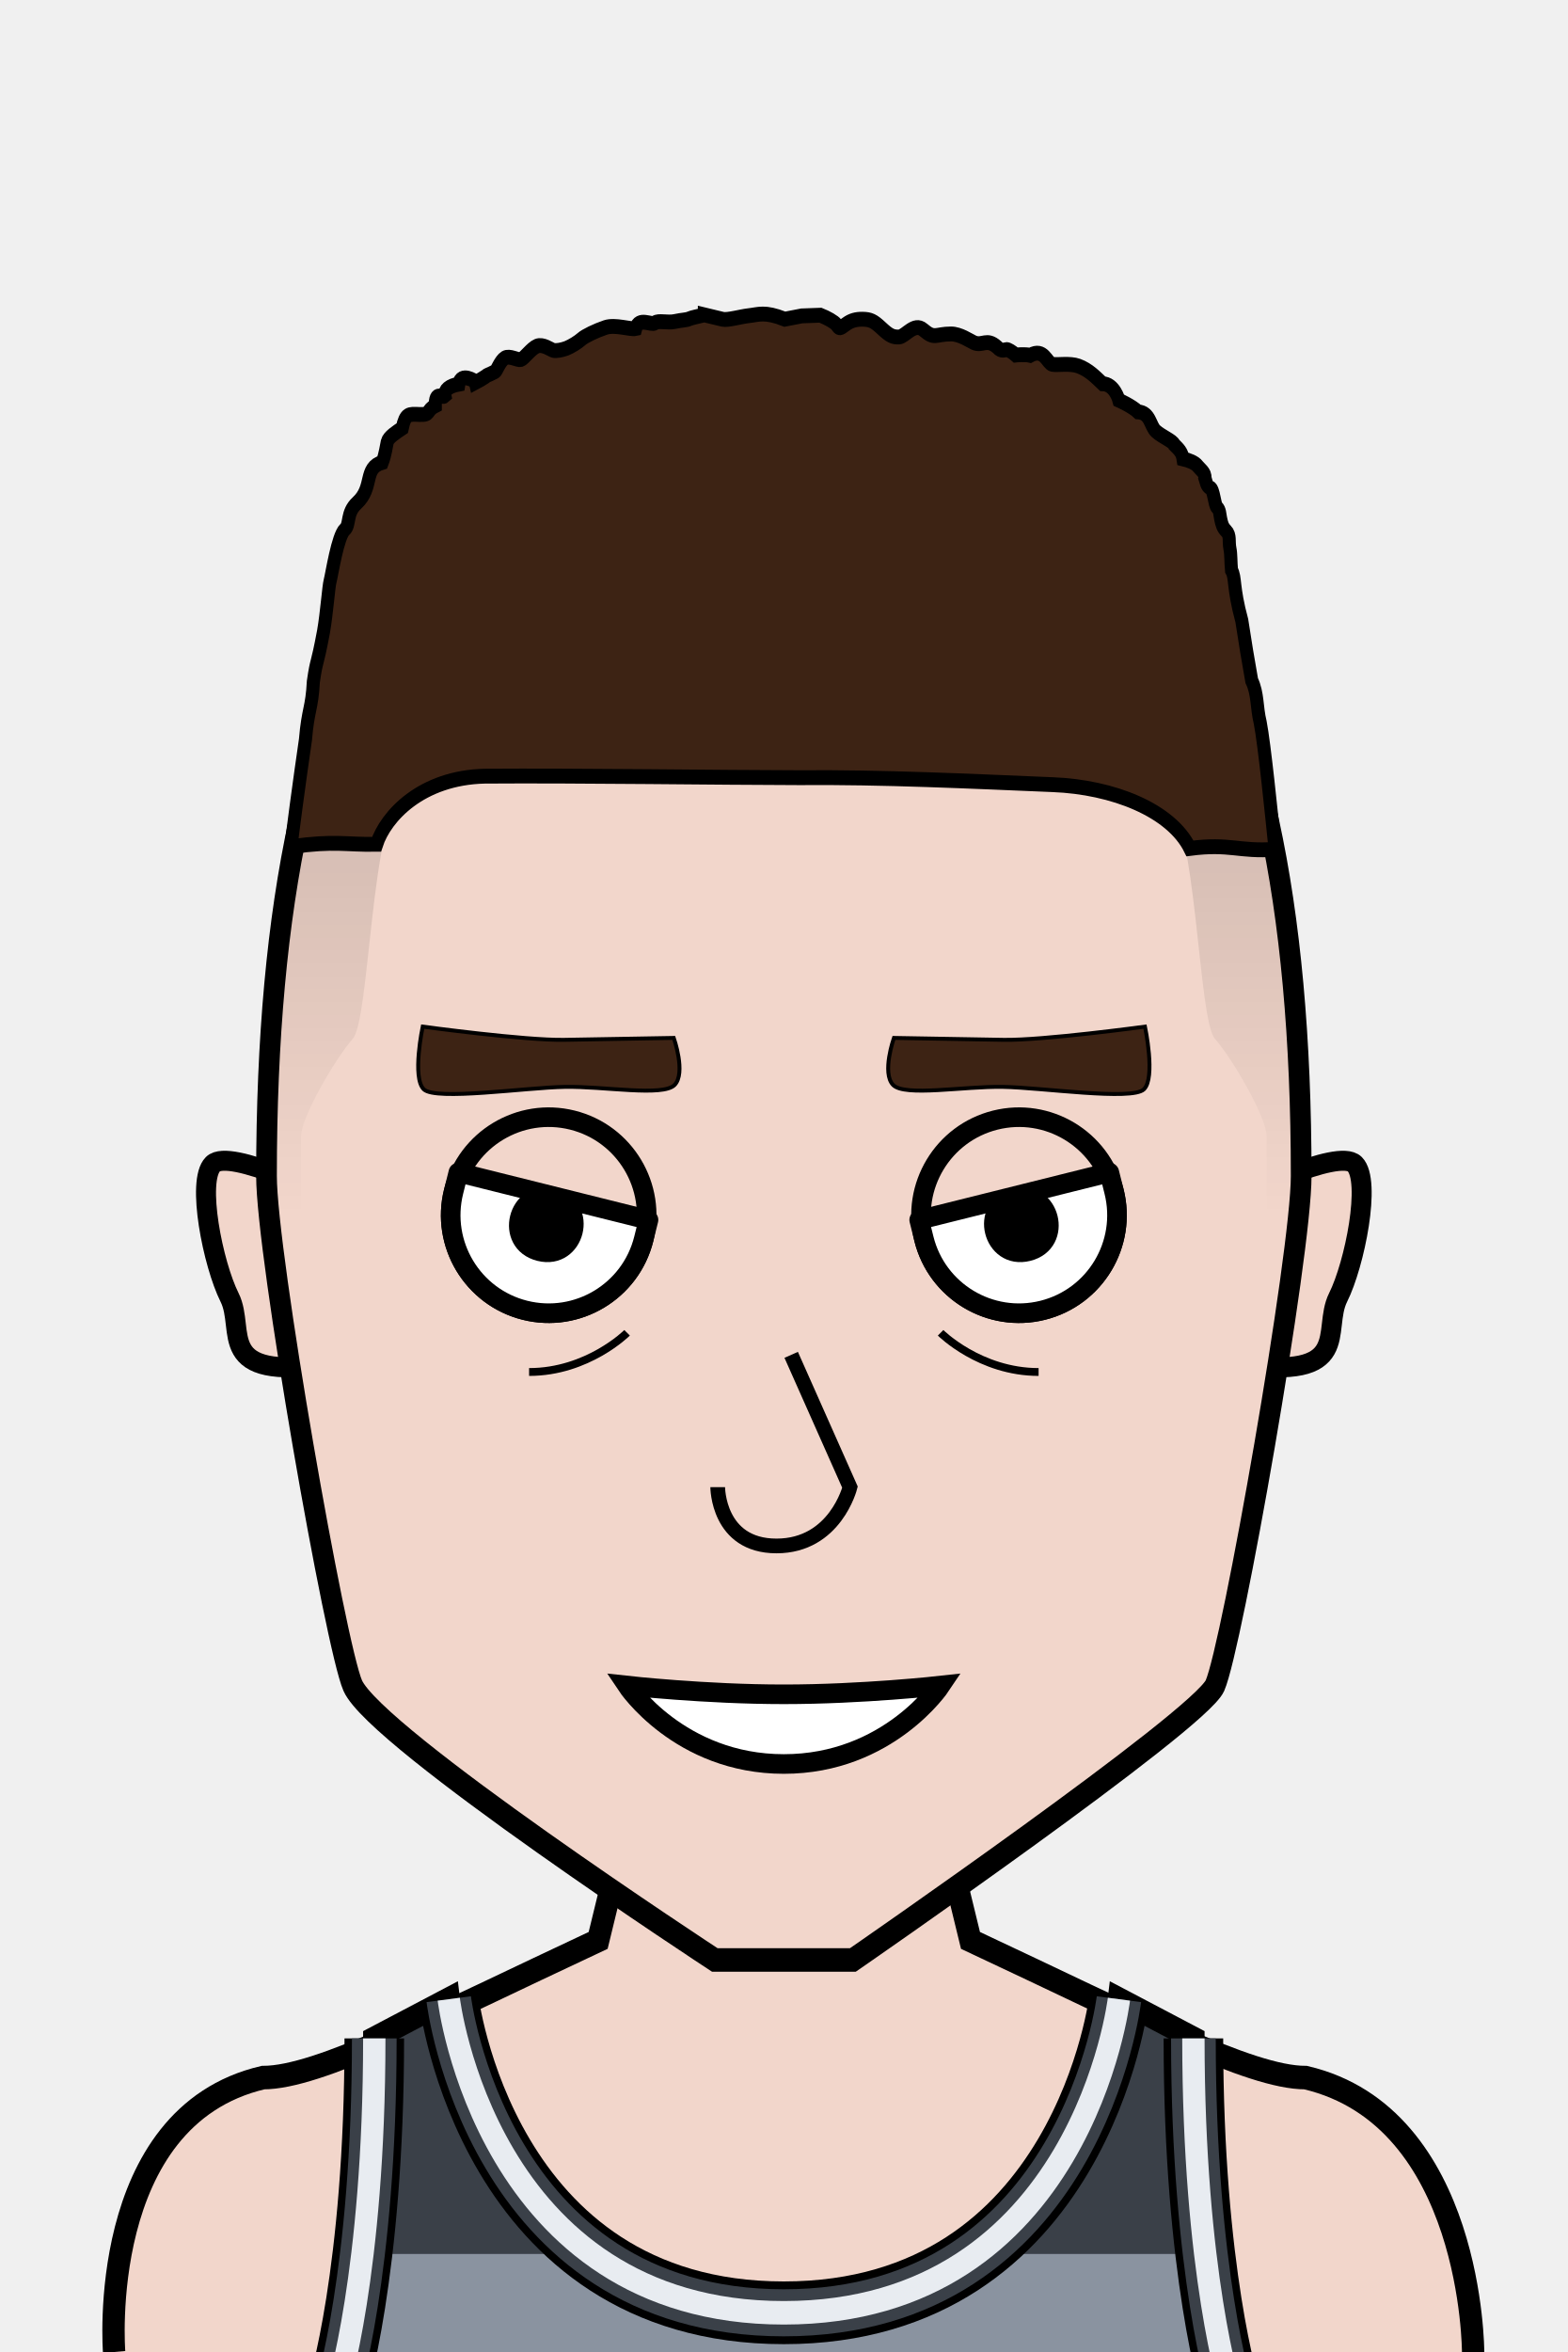
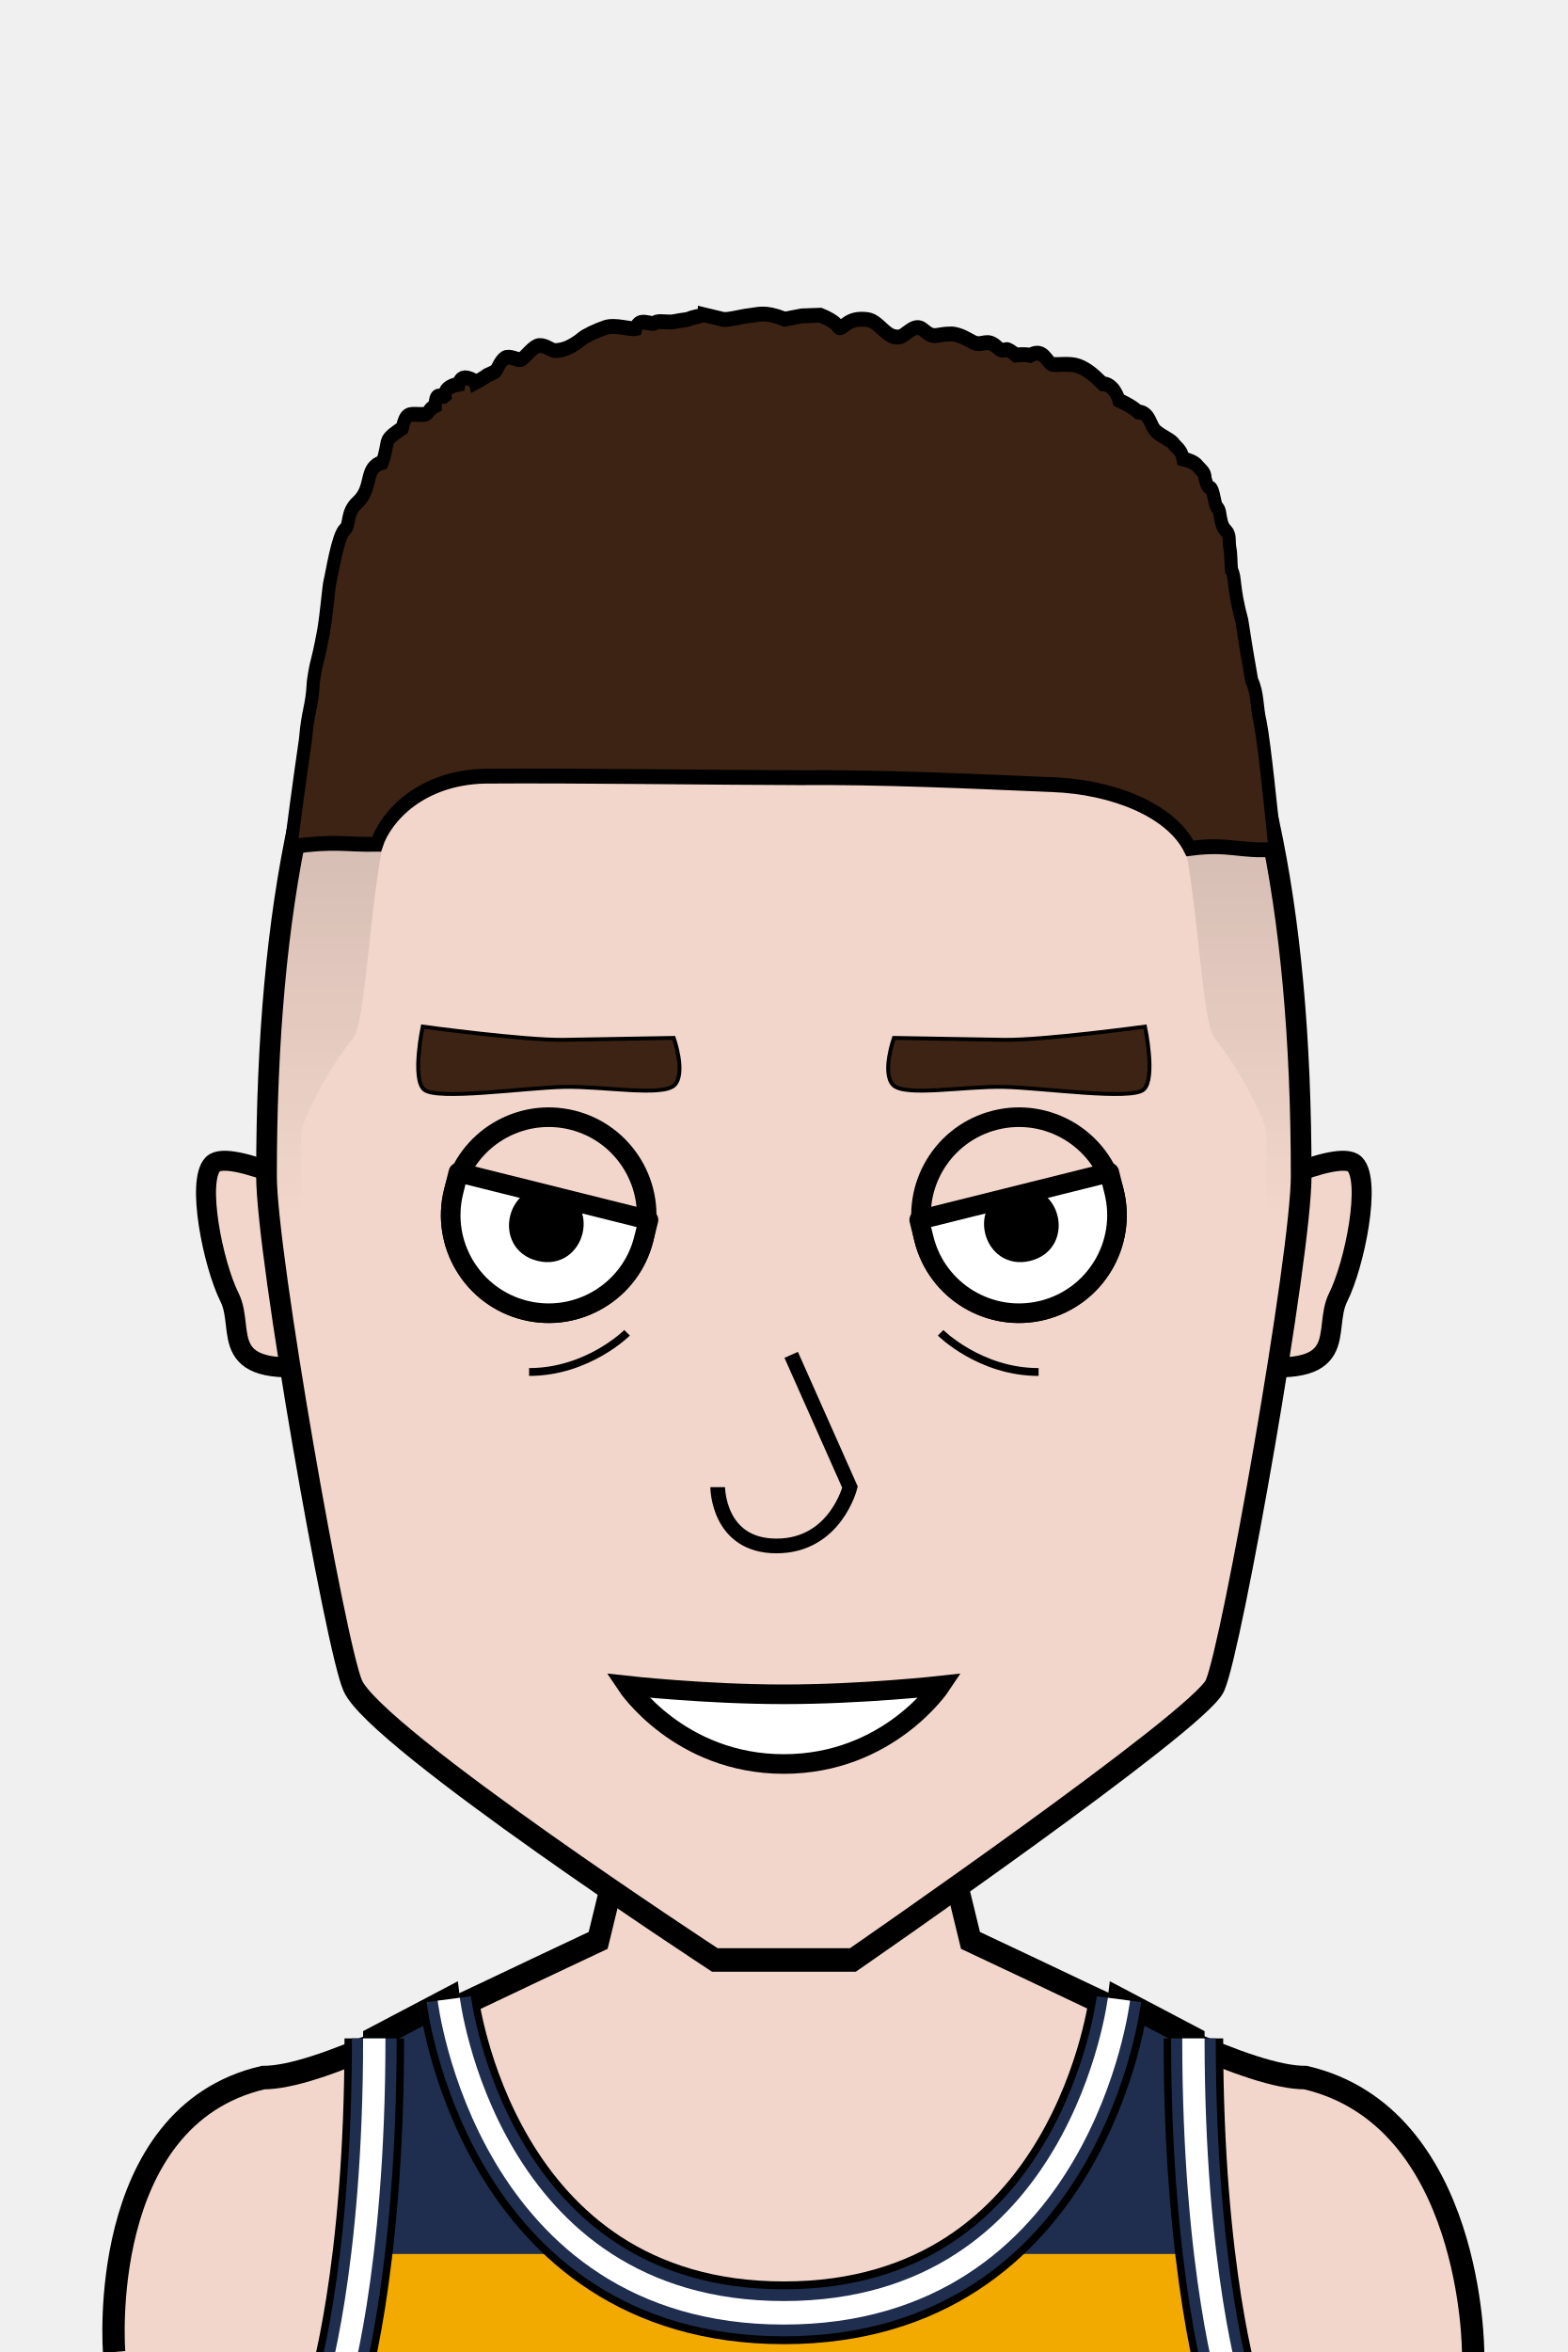
<svg xmlns="http://www.w3.org/2000/svg" version="1.2" baseProfile="tiny" width="100%" height="100%" viewBox="0 0 400 600" preserveAspectRatio="xMinYMin meet">
  <g transform="scale(0.95 1) translate(10.65355 0)">
    <path fill="#f2d6cb" stroke="#000" stroke-width="6" d="M20 600s-5-60 40-70c15 0 45-15 90-35l50-195 50 195c45 20 75 35 90 35 45 10 45 70 45 70" />
  </g>
  <g transform="scale(0.95 1) translate(10.52632 0)">
-     <path fill="#3a4048" stroke="#000" stroke-width="6" d="M80 610s10-30 10-90l20-10s10 80 90 80 90-80 90-80l20 10c0 60 10 90 10 90z" />
-     <path fill="#8a93a0" d="M85 575v25h230v-25h-65s-20 15-50 15-50-15-50-15z" />
+     <path fill="#1F2E4E" stroke="#000" stroke-width="6" d="M80 610s10-30 10-90l20-10s10 80 90 80 90-80 90-80l20 10c0 60 10 90 10 90z" />
+     <path fill="#F2A900" d="M85 575v25h230v-25h-65s-20 15-50 15-50-15-50-15z" />
    <path fill="none" stroke="#000" stroke-width="16" d="M90 520c0 60-10 90-10 90m230-90c0 60 10 90 10 90M110 510s10 80 90 80 90-80 90-80" />
-     <path fill="none" stroke="#3a4048" stroke-width="12" d="M90 520c0 60-10 90-10 90m230-90c0 60 10 90 10 90M110 510s10 80 90 80 90-80 90-80" />
-     <path fill="none" stroke="#e8ecf1" stroke-width="6" d="M90 520c0 60-10 90-10 90m230-90c0 60 10 90 10 90M110 510s10 80 90 80 90-80 90-80" />
+     <path fill="none" stroke="#1F2E4E" stroke-width="12" d="M90 520c0 60-10 90-10 90m230-90c0 60 10 90 10 90M110 510s10 80 90 80 90-80 90-80" />
+     <path fill="none" stroke="#FFFFFF" stroke-width="6" d="M90 520c0 60-10 90-10 90m230-90c0 60 10 90 10 90M110 510s10 80 90 80 90-80 90-80" />
  </g>
  <g transform="translate(33.53553 291.0136) scale(0.85 0.85) translate(3.787847 5.997595) translate(15.67107 -2.979592)">
    <path fill="#f2d6cb" stroke="#000" stroke-width="6" d="M40 14S10-1 5 4s0 30 5 40-5 25 30 20z" />
  </g>
  <g transform="translate(323.5355 291.0136) scale(-0.85 0.85) translate(-46.71678 5.997595) translate(15.67107 -2.979592)">
    <path fill="#f2d6cb" stroke="#000" stroke-width="6" d="M40 14S10-1 5 4s0 30 5 40-5 25 30 20z" />
  </g>
  <g transform="scale(0.88 1) translate(27.27273 0)">
    <path fill="#f2d6cb" stroke="#000" stroke-width="6" d="M200 100c100 0 150 60 150 200 0 20-20 120-25 130-4.47 8.94-105 70-105 70h-40s-98.29-56.58-105-70c-5-10-25-110-25-130 0-140 50-200 150-200Z" />
    <path fill="rgba(0,0,0,0)" d="M200 410c30 0 50 10 50 10 30 0 90-15 90-120h10c0 20-20 120-25 130-4.47 8.94-105 70-105 70h-40s-98.29-56.58-105-70c-5-10-25-110-25-130h10c0 105 60 120 90 120 0 0 20-10 50-10" />
    <path fill="rgba(0,0,0,0)" d="M60 300H50c0-140 50-200 150-200s150 60 150 200h-10v-10c0-5-10-20-15-25s-5-55-15-65c-40-40-60 0-110 0s-70-40-110 0c-10 10-10 60-15 65s-15 20-15 25z" />
  </g>
  <g>
    <path fill="none" stroke="#000" stroke-width="2" d="M240 340s10 10 25 10m-105-10s-10 10-25 10" />
  </g>
  <g transform="translate(-125 -25) rotate(14 265 335)">
    <path d="M265 360c-13.8 0-25-11.2-25-25s11.2-25 25-25 25 11.2 25 25-11.2 25-25 25" style="fill:none;stroke:#000;stroke-width:5;stroke-linecap:round;stroke-linejoin:round" />
    <path d="M265 360c-13.8 0-25-11.2-25-25v-5h50v5c0 13.8-11.2 25-25 25" style="fill:#fff;stroke:#000;stroke-width:5;stroke-linecap:round;stroke-linejoin:round" />
    <path d="M265 330c-10 0-10 15 0 15s10-15 0-15" style="stroke:#000;stroke-width:4;stroke-linecap:round;stroke-linejoin:round" />
  </g>
  <g transform="translate(-5 -25) rotate(-14 265 335) scale(-1 1) translate(-530 0)">
    <path d="M265 360c-13.8 0-25-11.2-25-25s11.2-25 25-25 25 11.2 25 25-11.2 25-25 25" style="fill:none;stroke:#000;stroke-width:5;stroke-linecap:round;stroke-linejoin:round" />
    <path d="M265 360c-13.8 0-25-11.2-25-25v-5h50v5c0 13.8-11.2 25-25 25" style="fill:#fff;stroke:#000;stroke-width:5;stroke-linecap:round;stroke-linejoin:round" />
    <path d="M265 330c-10 0-10 15 0 15s10-15 0-15" style="stroke:#000;stroke-width:4;stroke-linecap:round;stroke-linejoin:round" />
  </g>
  <g transform="translate(105 260.3333) rotate(-1 35 9.666667)">
    <path fill="#3D2314" stroke="#000" d="M67 17c3-3 0-12 0-12H39C29 5 3 1 3 1S0 14 3 17s26 0 36 0 25 3 28 0Z" />
  </g>
  <g transform="translate(225 260.3333) rotate(1 35 9.666667) scale(-1 1) translate(-70 0)">
    <path fill="#3D2314" stroke="#000" d="M67 17c3-3 0-12 0-12H39C29 5 3 1 3 1S0 14 3 17s26 0 36 0 25 3 28 0Z" />
  </g>
  <g transform="translate(155 427)">
    <path d="M5 3s13.33 20 40 20S85 3 85 3 65 5.22 45 5.22 5 3 5 3Z" style="fill:#fff;stroke:#000;stroke-width:5" />
  </g>
  <g transform="translate(174.5 336.5) scale(0.75 0.75) translate(8.5 11.16667)">
    <path fill="#f2d6cb" stroke="#000" stroke-width="5" d="m28 1 20 45s-5 20-25 20S3 46 3 46" />
  </g>
  <g transform="scale(0.88 1) translate(27.27273 0)">
    <defs>
      <linearGradient id="a" x1="200" x2="200" y1="100" y2="310" gradientUnits="userSpaceOnUse">
        <stop offset="0" stop-color="rgba(0,0,0,.25)" />
        <stop offset="1" stop-color="rgba(0,0,0,0)" />
      </linearGradient>
    </defs>
    <g style="display:inline">
      <path d="M60 310H50v-10c0-140 50-200 150-200s150 60 150 200v10h-10v-20c0-5-10-20-15-25s-5-55-15-65c-40-40-56.429-38.095-106.429-38.095S130 160 90 200c-10 10-10 60-15 65s-15 20-15 25z" style="display:inline;opacity:1;fill:url(#a);stroke:none;stroke-width:1;stroke-miterlimit:4;stroke-dasharray:none" />
    </g>
    <path fill="#3D2314" stroke="#000" stroke-width="3.787" d="M176.958 80.33c-1.666.356-3.656.694-4.42 1.005-.765.32-2.055.284-4.153.686s-4.817-.357-5.767.356c-.961.723-4.673-1.601-5.58 1.436-1.52.302-5.92-1.098-8.743-.275-2.813.832-5.969 2.177-6.978 2.973-1.03.814-2.96 1.857-4.303 2.332-1.353.467-3.078.714-3.842.54-.755-.174-3.004-1.702-4.739-1.09-1.735.623-3.73 3.203-4.69 3.432-.96.219-3.273-1.108-4.636-.394-1.362.722-2.397 3.27-2.745 3.43-2.989 1.372-1.8.579-2.989 1.372a31 31 0 0 1-2.656 1.381c-.05-.263-4.43-2.651-4.968.476-2.855.459-4.32 1.567-4.015 2.972-.94.796-2.85-1.446-2.802 2.543-2.752 1.235-1.103 2.36-4.573 2.232-3.087-.119-4.077-.32-5.01 3.495-1.754 1.034-4.017 2.314-4.34 3.53-.265.989-.564 3.211-1.437 5.196-5.571 1.426-2.372 6.34-7.36 10.364-3.157 2.561-1.891 5.497-3.489 6.741-2.087 1.637-3.748 11.4-4.287 13.184-.421 1.372-.966 8.114-1.896 12.835-2.045 9.632-1.918 6.557-2.956 12.805-.414 6.977-1.54 6.943-2.291 14.791-1.65 9.93-4.07 25.692-4.154 27.305 13.07-1.575 15.468-.457 24.767-.598 2.688-7.24 12.988-17.017 31.388-17.386 26.676-.176 68.995.364 90.96.39 24.425-.18 49.48.895 73.733 1.779 17.401.59 34.288 6.477 39.775 16.265 11.669-1.34 14.105.89 24.676.232-.985-8.536-3.087-26.773-4.306-32.295-1.13-4.084-.635-7.333-2.476-10.758-1.328-6.785-1.608-7.98-2.868-15.269-2.678-8.718-1.723-10.969-2.993-12.874-.233-2.265-.107-4.023-.46-5.542-.412-1.838.209-3.338-1.056-4.445-1.078-.942-1.311-1.855-1.615-3.108-.304-1.226-.204-2.203-1.027-2.899-.833-.695-.944-4.649-2.032-5.024-1.068-.384-1.228-1.815-1.522-2.556.241-1.258-1.467-2.26-2.04-2.95-.783-.944-2.675-1.546-4.297-1.889-.296-1.7-1.162-2.397-2.55-3.613-.334-.924-3.588-2.054-5.303-3.426-1.725-1.372-1.592-4.738-5.192-4.948-1.705-1.464-5.55-2.973-5.55-2.973s-1.223-4.135-4.705-4.199c-1.93-1.61-3.95-3.522-7.028-4.519-2.509-.795-6.032-.191-7.571-.438-1.53-.247-2.365-4.291-6.439-2.296-1.529-.33-4.156-.073-4.156-.073-.97-.768-2.156-1.39-2.646-1.4-.47-.008-1.49.641-2.755-.612-3.09-2.418-4.237-.164-6.76-1.152-1.068-.42-4.008-2.223-6.606-2.214-4.626.01-4.734 1.446-8.017-1.033-2.666-2.012-5.237 1.721-7.05 1.804-1.814.082-2.794-.348-5.038-2.196-2.313-1.902-3.245-2.295-5.558-2.332-1.911-.028-3.371.347-4.724 1.216-1.94 1.263-1.96 1.263-2.842.156-.48-.604-2.568-1.683-4.636-2.397l-5.428.175-4.903.84c-5.92-2.057-7.581-1.16-10.61-.877-2.097.201-6.002 1.19-7.384.906a656 656 0 0 1-5.337-1.126z" />
  </g>
</svg>
